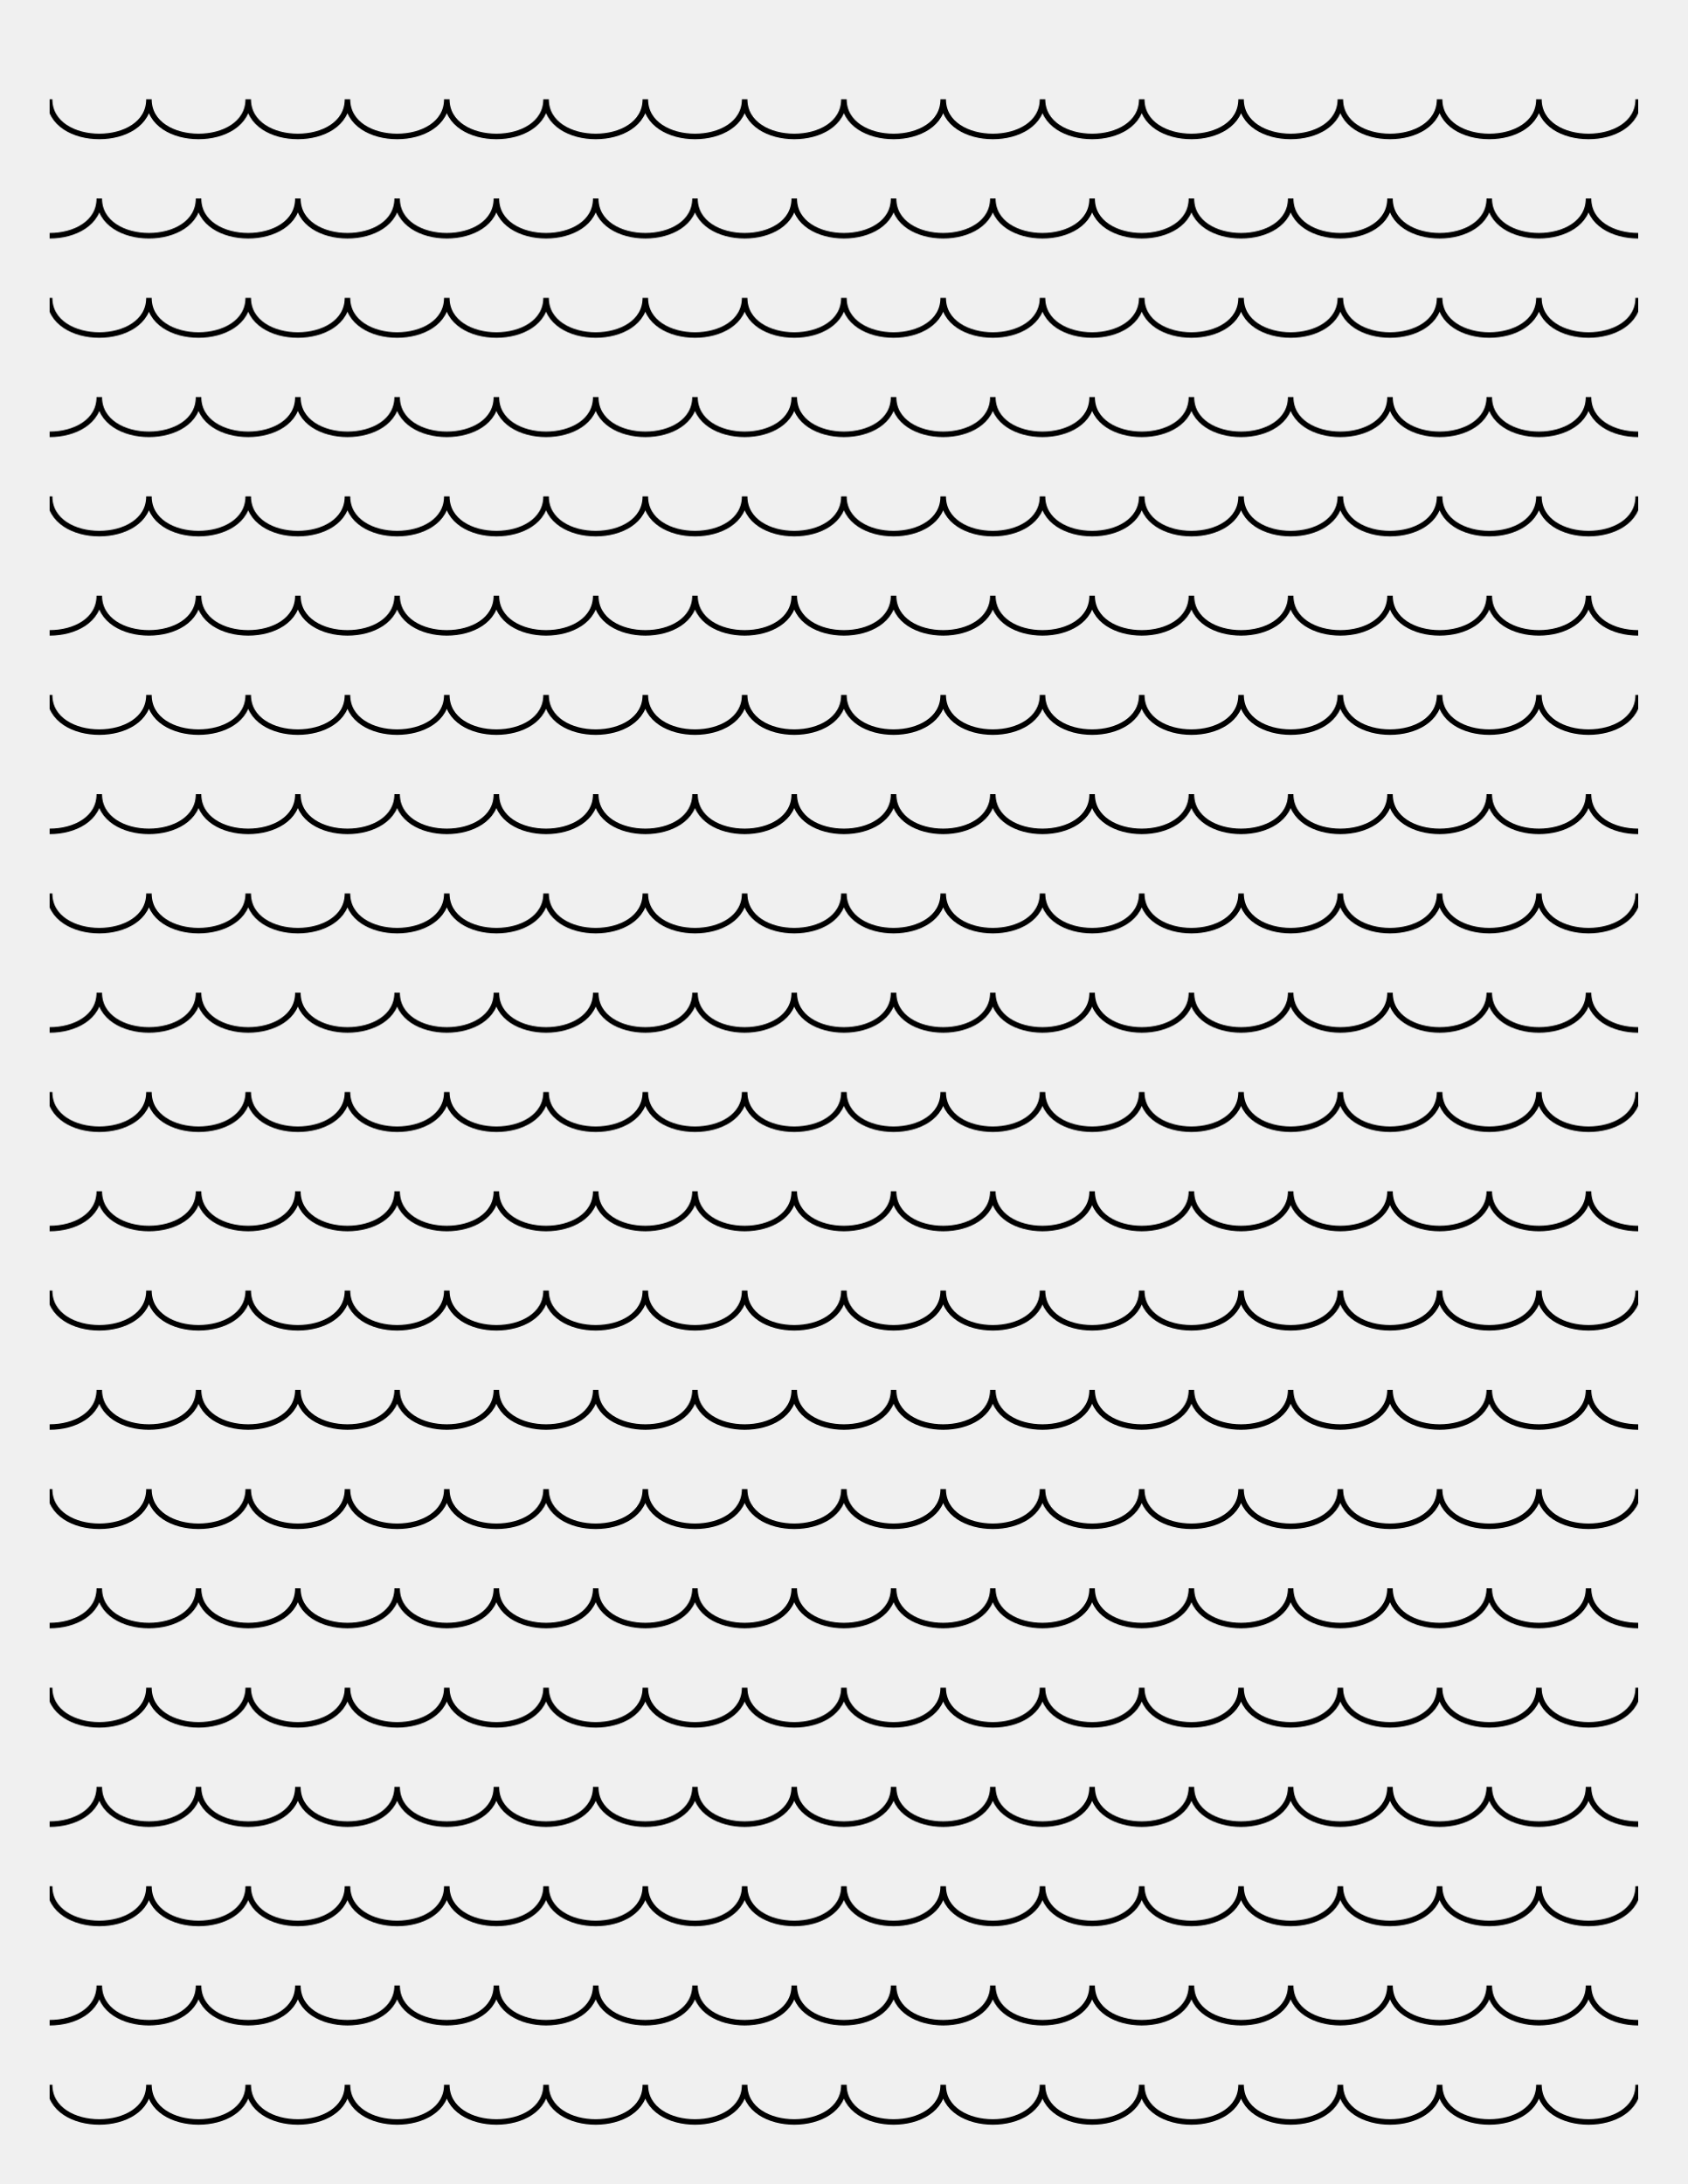
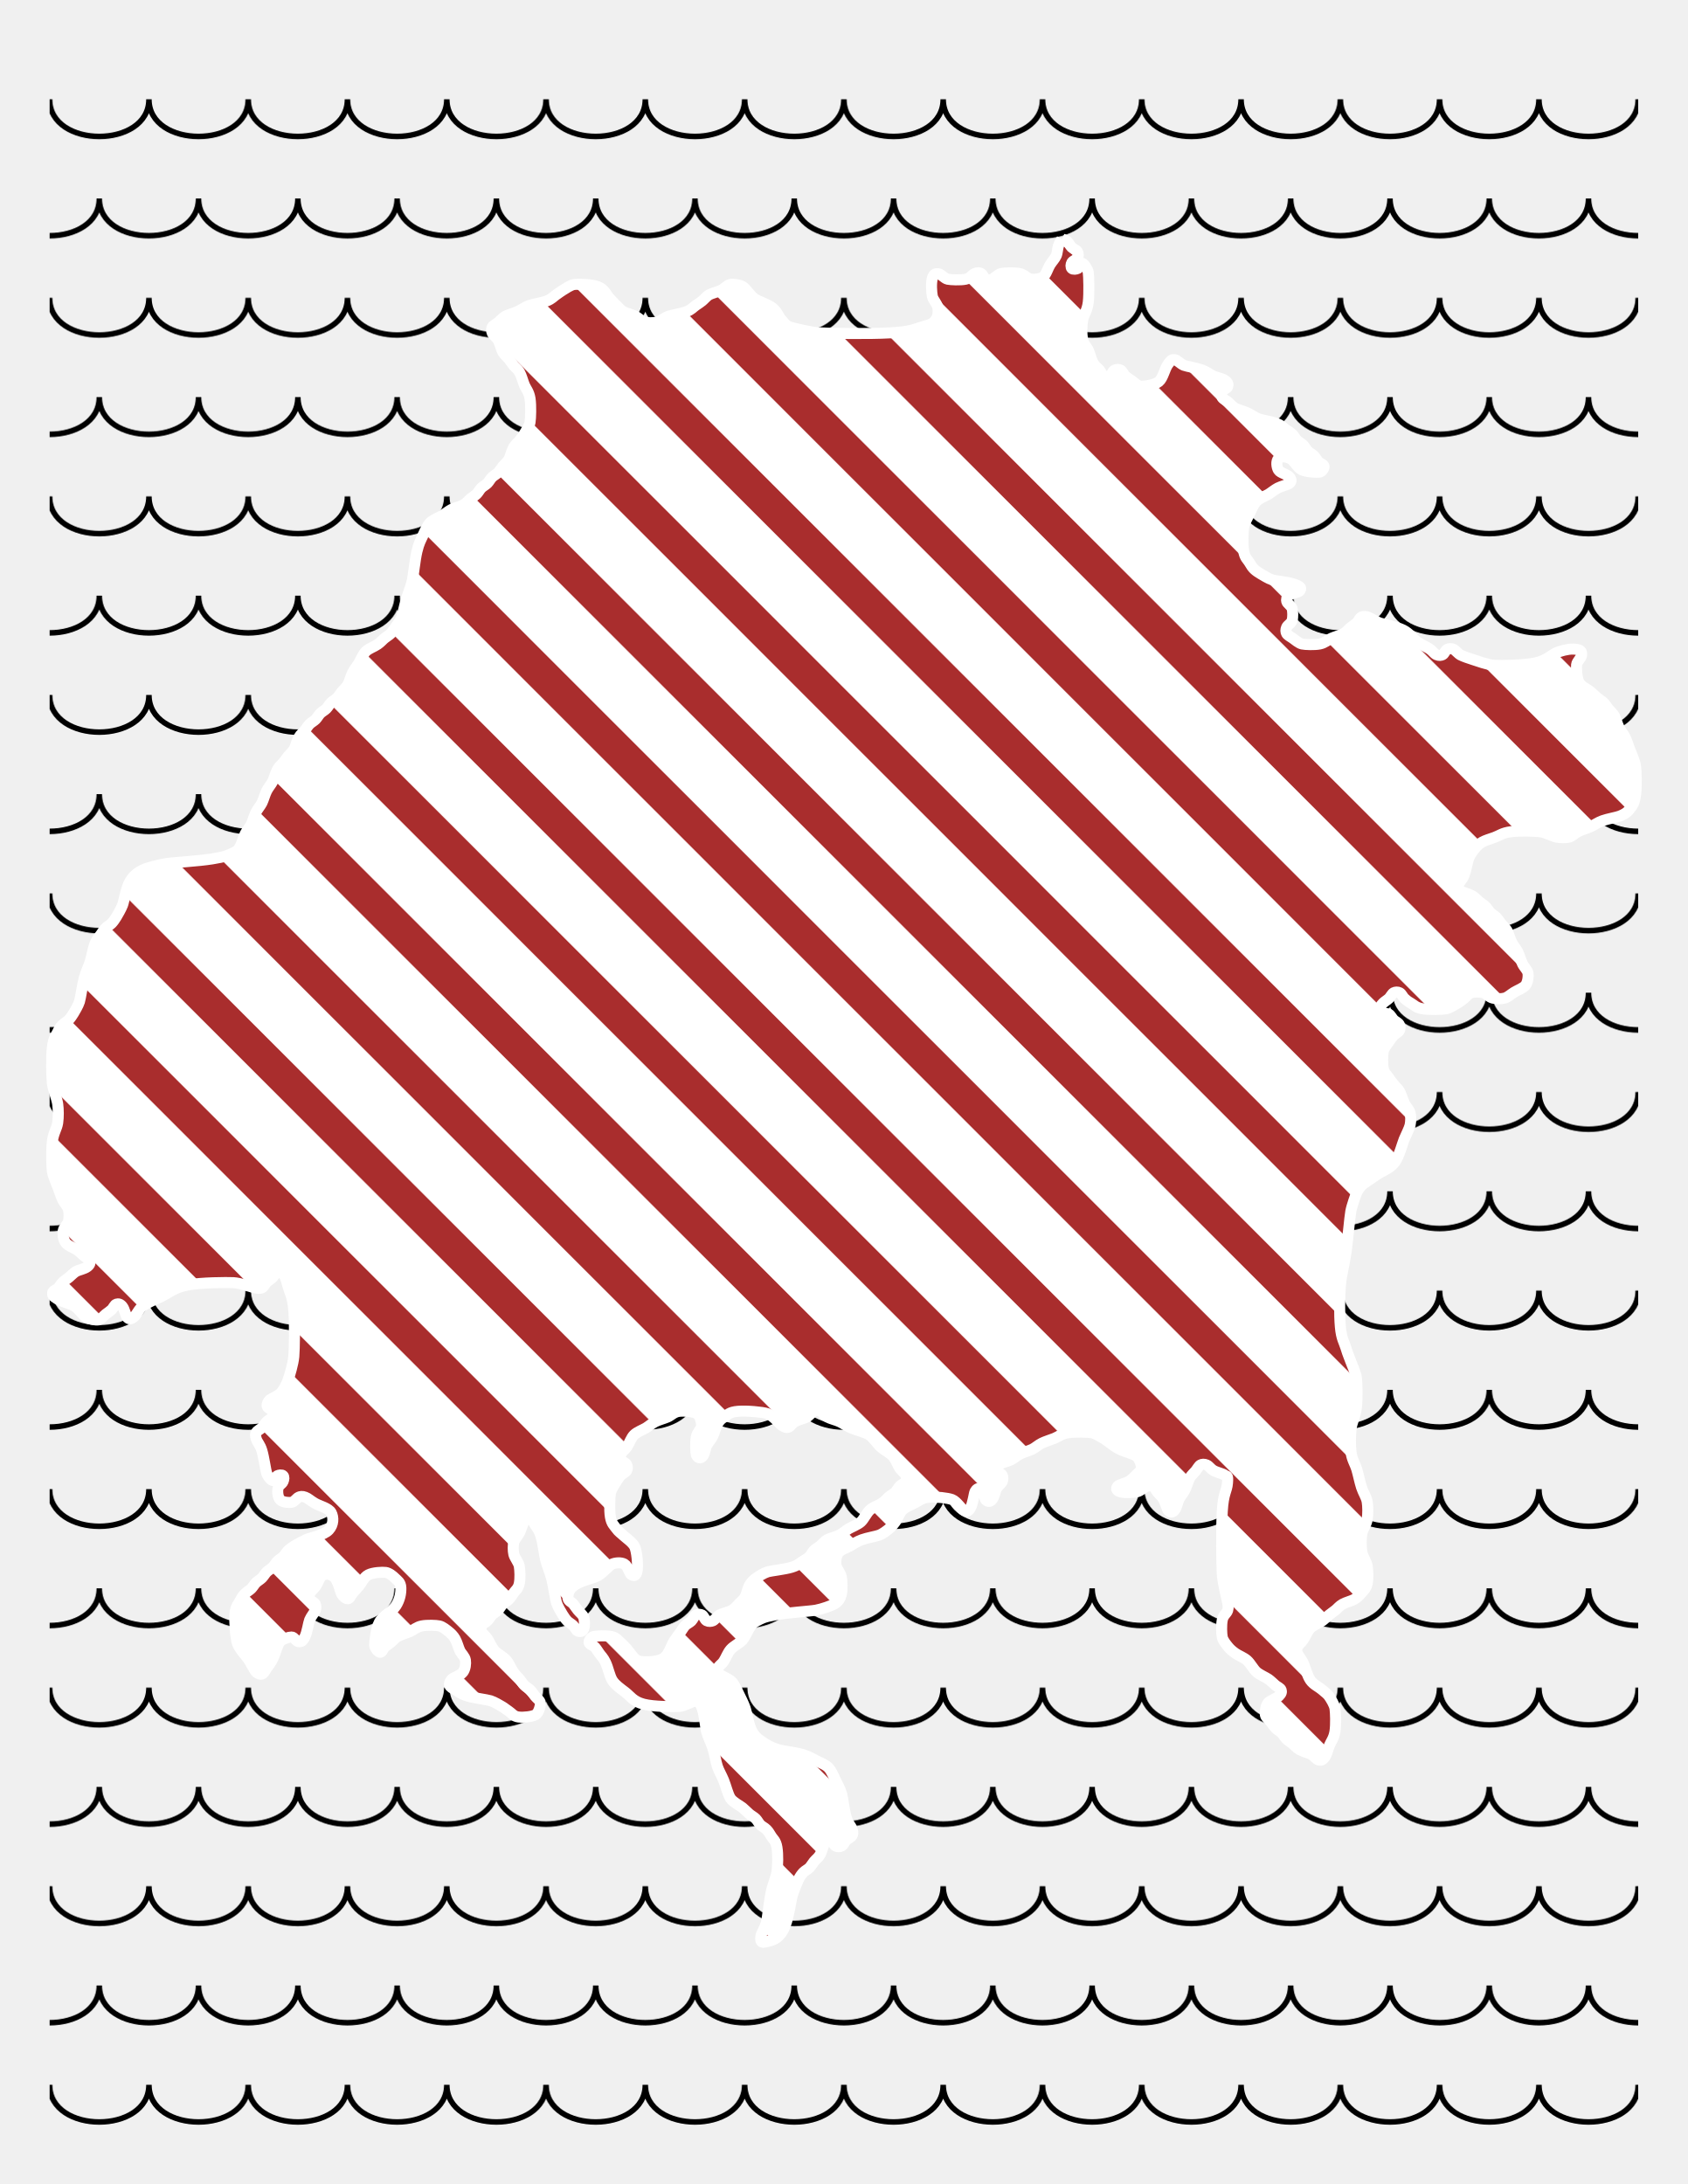
<svg xmlns="http://www.w3.org/2000/svg" baseProfile="full" height="792.0" version="1.1" width="612.0">
  <defs>
    <pattern height="72" id="water" patternUnits="userSpaceOnUse" width="36">
      <path d="M0,0 C0,18 36,18 36,0 M-18.0,36.0 C-18.0,54.0 18.0,54.0 18.0,36.0 M18.0,36.0 C18.0,54.0 54.0,54.0 54.0,36.0" fill="none" stroke="#000000" stroke-width="2" />
    </pattern>
+     <pattern height="48" id="diagonal" patternUnits="userSpaceOnUse" width="48">
+       <rect fill="#FFFFFF" height="48" width="48" x="0" y="0" />
+       <path d="M0,0 l48,48 M-12.0,36.0 l24.0,24.0 M36.0,-12.0 l24.0,24.0" stroke="#A92D2D" stroke-width="12" />
+     </pattern>
  </defs>
  <rect fill="url(#water)" height="756.0" width="576.0" x="18.0" y="18.0" />
+   <path d="M385.097,86.643 C385.642,86.889 386.462,87.069 386.912,87.461 S387.978,89.073 388.556,89.66 S390.318,90.601 390.713,91.314 S391.028,92.958 390.713,93.551 S389.02,94.507 388.64,95.206 S388.184,96.902 388.64,97.359 S390.215,97.648 390.793,97.36 S391.741,95.193 392.451,95.457 S394.422,97.604 394.6,98.777 S394.981,106.378 394.6,109.604 S392.854,114.183 392.536,116.245 S392.146,120.996 392.537,122.978 S394.115,125.85 394.683,127.133 S395.648,130.346 396.345,131.591 S397.932,133.315 398.573,134.086 S399.519,135.867 400.238,136.27 S401.874,136.582 402.465,136.271 S403.429,134.587 404.13,134.217 S405.771,133.896 406.356,134.218 S407.435,135.794 408.023,136.356 S409.621,137.553 410.335,138.022 S412.498,140.025 413.672,140.07 S418.603,139.668 420.164,138.401 S422.253,133.828 423.504,132.088 S425.027,130.362 425.902,130.419 S428.145,132.048 429.245,132.462 S433.872,133.443 435.771,134.134 S438.66,135.763 439.952,136.353 S443.181,137.187 444.298,138.026 S445.338,139.562 445.135,140.244 S443.5,141.224 443.144,141.919 S442.822,143.554 443.146,144.135 S444.683,145.286 445.316,145.811 S446.954,147.535 447.831,148.026 S450.965,149.119 452.261,149.704 S455.118,151.431 456.455,151.918 S461.083,152.857 462.956,153.596 S465.32,155.125 466.314,155.809 S468.007,156.891 468.619,157.489 S469.711,159.111 470.3,159.7 S471.921,160.792 472.511,161.381 S473.603,163.002 474.192,163.591 S475.813,164.685 476.402,165.274 S477.51,166.879 478.084,167.483 S480.032,168.38 480.102,169.166 S479.208,171.11 478.417,171.23 S473.786,171.202 472.034,170.388 S469.408,167.072 467.823,166.31 S464.471,165.416 463.556,166.311 S462.911,169.409 463.555,170.482 S466.661,171.92 467.579,173.012 S468.07,174.802 467.577,175.264 S464.572,176.325 463.363,176.953 S461.022,178.564 459.987,179.204 S456.692,180.663 455.631,181.739 S453.775,184.813 453.096,186.192 S451.202,189.631 450.945,191.263 S450.528,197.287 450.945,199.82 S452.338,202.822 453.046,204.049 S454.125,205.782 454.739,206.396 S456.339,207.648 457.087,208.09 S459.952,209.865 461.319,210.288 S467.281,211.059 469.663,211.982 S471.773,213.459 471.356,214.18 S468.407,215.057 467.412,215.875 S466.405,217.42 466.566,218.122 S468.248,219.741 468.511,220.665 S468.871,223.72 468.51,224.955 S466.89,226.605 466.517,227.501 S466.191,229.157 466.519,229.745 S468.024,230.976 468.713,231.443 S470.939,233.285 472.11,233.535 S476.644,233.905 478.536,233.534 S481.483,232.015 482.783,231.444 S485.937,230.435 487.167,229.745 S488.934,228.189 489.718,227.553 S491.351,226.437 491.96,225.853 S492.944,224.136 493.663,223.765 S495.339,223.549 496.008,223.766 S498.922,225.411 500.263,225.904 S506.382,227.264 508.761,228.457 S512.244,231.568 513.869,232.731 S517.024,234.43 518.297,235.285 S519.941,237.014 520.854,237.421 S522.493,237.723 523.093,237.422 S524.098,235.795 524.799,235.444 S526.422,235.178 527.038,235.445 S528.724,237.063 529.598,237.526 S532.778,238.803 534.181,239.23 S539.48,241.133 541.859,241.257 S552.32,241.32 556.678,240.405 S562.517,237.229 565.212,236.353 S569.805,235.198 571.763,235.501 S573.488,236.813 573.474,237.632 S571.776,239.894 571.663,241.048 S571.642,245.677 572.518,247.384 S575.441,249.757 576.67,250.801 S578.442,252.43 579.234,253.09 S580.872,254.204 581.469,254.801 S582.648,256.381 583.18,257.037 S584.863,258.724 585.361,259.603 S586.447,262.669 587.072,263.911 S588.717,266.241 589.252,267.334 S590.472,270.492 590.963,271.857 S592.798,275.961 593.035,277.848 S593.469,285.241 593.034,288.366 S591.854,292.16 590.854,293.503 S588.585,295.413 587.429,295.899 S582.916,296.934 581.057,297.614 S578.089,299.203 576.773,299.792 S573.642,300.888 572.363,301.505 S570.096,303.27 568.933,303.573 S565.747,303.822 564.414,303.574 S560.293,301.838 558.412,301.616 S551.001,301.225 547.859,301.617 S543.647,303.036 541.856,303.683 S538.641,304.69 537.394,305.399 S535.484,306.894 534.819,307.685 S533.05,309.98 532.588,311.118 S531.573,315.591 530.872,317.422 S529.099,319.686 528.864,320.855 S529.151,322.682 529.722,323.14 S532.689,324.185 533.849,324.859 S535.639,326.396 536.425,327.033 S538.053,328.158 538.654,328.751 S539.785,330.337 540.373,330.925 S541.962,332.052 542.546,332.644 S543.734,334.216 544.265,334.872 S545.939,336.571 546.438,337.451 S547.534,340.502 548.157,341.74 S549.784,344.088 550.329,345.179 S551.443,348.259 552.048,349.523 S553.877,351.782 554.052,352.963 S553.967,356.192 553.191,357.25 S550.27,359.057 549.017,359.83 S546.746,361.627 545.577,361.945 S542.498,362.262 541.235,361.946 S538.943,360.29 537.793,360 S534.739,359.632 533.508,360.001 S531.714,361.46 530.924,362.059 S529.299,363.344 528.529,363.779 S525.637,365.606 524.225,365.836 S518.354,366.238 515.884,365.836 S512.824,364.487 511.58,363.779 S509.879,362.652 509.241,362.059 S508.229,360.378 507.517,360.002 S505.923,359.698 505.348,360.002 S504.202,361.498 503.625,362.058 S502.044,363.193 501.456,363.78 S500.313,365.353 499.734,365.949 S498.063,366.965 497.679,367.672 S497.243,369.291 497.679,369.727 S499.185,370.009 499.734,369.727 S500.76,368.134 501.456,367.786 S503.049,367.484 503.625,367.787 S504.779,369.273 505.348,369.842 S507.026,370.853 507.402,371.565 S507.705,373.157 507.402,373.732 S505.9,374.872 505.348,375.458 S504.097,377.023 503.625,377.739 S501.821,380.009 501.572,381.187 S501.183,385.62 501.572,387.461 S502.967,389.902 503.625,390.91 S504.809,392.564 505.349,393.248 S507.017,394.955 507.516,395.836 S508.633,398.87 509.24,400.113 S510.99,402.398 511.293,403.564 S511.585,406.71 511.292,408.012 S509.769,411.631 509.125,413.186 S507.329,419.408 505.676,421.567 S501.289,424.59 499.405,425.879 S496.975,427.494 495.955,428.217 S494.264,429.322 493.674,429.946 S492.297,431.612 491.948,432.456 S490.164,437.222 489.782,439.358 S488.68,449.747 488.057,454.18 S486.284,462.59 486.005,466.253 S485.602,476.687 486.005,481.132 S487.363,486.59 488.057,488.898 S489.278,492.246 489.781,493.689 S491.598,497.83 491.833,499.73 S492.167,507.169 491.834,510.332 S490.177,515.712 489.896,518.096 S489.538,524.186 489.897,526.761 S491.399,530.968 491.949,532.801 S493.05,537.421 493.673,539.357 S495.435,542.889 495.725,544.534 S496.045,549.11 495.725,551.033 S494.059,554.574 493.788,556.21 S493.469,560.786 493.788,562.709 S495.452,566.249 495.726,567.885 S496.126,572.397 495.724,574.27 S494.384,576.782 493.615,577.72 S491.92,579.476 491.028,580.001 S487.996,581.049 486.809,581.727 S485.012,583.262 484.222,583.894 S482.607,585.079 481.941,585.62 S480.189,587.253 479.353,587.844 S476.183,589.381 475.133,590.431 S473.39,593.428 472.547,594.65 S470.832,596.317 470.437,597.238 S470.197,598.917 470.437,599.576 S472.02,601.933 472.547,603.025 S473.965,607.631 475.133,609.299 S478.118,611.677 479.354,612.749 S481.329,614.323 481.939,615.201 S483.814,618.091 484.05,619.512 S484.427,625.41 484.05,627.898 S482.616,631.518 481.996,633.068 S481.116,636.249 480.273,637.347 S478.745,638.374 478.048,638.21 S476.323,636.682 475.463,636.212 S472.428,635.169 471.24,634.49 S469.442,632.958 468.655,632.321 S467.031,631.191 466.43,630.598 S465.294,629.017 464.706,628.429 S463.12,627.298 462.537,626.706 S461.332,625.148 460.816,624.48 S458.978,622.863 458.816,621.896 S458.924,618.724 459.676,617.671 S462.661,616.092 463.676,615.088 S464.743,613.547 464.535,612.861 S463.091,611.66 462.479,611.139 S460.735,609.499 459.897,608.912 S456.739,607.322 455.613,606.33 S453.398,603.183 452.171,602.102 S449.106,600.394 447.886,599.52 S445.964,597.991 445.305,597.18 S443.448,594.923 443.19,593.739 S442.819,589.3 443.189,587.45 S444.785,585.139 445.136,584.005 S445.261,582.006 445.136,581.162 S443.373,573.99 443.188,570.846 S442.797,554.892 443.187,548.071 S444.832,540.893 445.081,537.757 S444.861,535.598 444.221,535.026 S441.265,533.963 440.098,533.303 S438.431,531.632 437.521,531.242 S435.881,530.926 435.292,531.242 S434.096,532.73 433.573,533.36 S431.898,535.056 431.4,535.936 S430.306,538.99 429.682,540.229 S428.065,542.578 427.507,543.662 S426.71,546.814 425.79,547.79 S424.066,548.262 423.615,547.791 S422.569,544.861 421.898,543.717 S420.368,541.922 419.723,541.144 S418.729,539.407 418.006,539.023 S416.369,538.8 415.72,539.022 S413.451,540.741 412.291,540.978 S407.913,541.5 406.145,540.978 S404.856,539.425 405.288,538.911 S408.187,537.87 409.313,537.196 S411.177,535.703 411.882,534.964 S413.853,533.372 413.896,532.394 S413.225,529.043 412.184,528.146 S407.779,526.476 405.975,525.576 S403.568,524.027 402.549,523.343 S400.881,522.07 400.099,521.631 S397.226,519.789 395.818,519.56 S389.875,519.177 387.369,519.56 S383.78,521.023 382.235,521.631 S379.054,522.707 377.766,523.342 S375.432,524.978 374.343,525.523 S371.238,526.605 369.981,527.234 S367.645,528.862 366.561,529.415 S363.437,530.295 362.358,531.125 S361.317,532.629 361.502,533.307 S363.081,534.324 363.418,535.017 S363.683,536.638 363.417,537.253 S361.828,538.954 361.34,539.815 S360.55,542.949 359.633,543.917 S357.912,544.382 357.448,543.918 S356.746,540.811 355.741,540.026 S353.903,540.266 353.556,540.878 S352.802,545.287 351.848,546.907 S350.182,548.078 349.505,547.76 S346.874,544.423 345.242,543.808 S339.305,542.727 336.758,542.957 S333.134,544.315 331.644,545.039 S328.314,546.522 327.217,547.594 S325.531,550.653 324.659,551.866 S323.114,553.755 322.315,554.421 S320.044,556.206 318.909,556.662 S314.364,557.675 312.497,558.365 S309.5,559.9 308.243,560.606 S304.854,561.958 303.966,563.159 S302.947,566.212 303.114,567.54 S304.798,570.413 305.047,571.791 S305.502,576.341 305.045,578.212 S303.71,580.955 302.649,581.612 S297.97,583.514 295.854,583.906 S285.494,584.804 281.115,585.606 S276.232,586.871 274.322,587.851 S272.416,589.529 271.773,590.397 S270.225,593.605 269.225,594.735 S266.023,596.899 264.936,598.129 S263.236,601.218 262.393,602.469 S260.544,604.056 260.297,605.014 S260.614,606.802 261.144,607.31 S264.316,608.794 265.337,609.854 S267.183,612.929 267.878,614.298 S269.616,617.802 270.176,619.378 S271.433,625.578 272.717,627.924 S275.649,631.109 277.164,632.156 S280.631,634.029 282.24,634.504 S288.315,635.469 290.843,636.197 S294.429,637.7 295.916,638.447 S299.281,639.897 300.368,640.984 S302.213,644.062 302.904,645.435 S304.693,648.905 305.155,650.503 S306.098,656.56 306.844,659.072 S308.518,661.945 308.951,663.292 S309.277,665.017 308.951,665.642 S307.416,666.756 306.843,667.329 S305.869,669.053 305.157,669.439 S303.542,669.738 302.951,669.44 S302.012,667.688 301.265,667.472 S299.49,667.752 299.059,668.315 S298.056,671.357 297.374,672.539 S295.801,674.284 295.166,675.064 S294.076,676.72 293.483,677.32 S291.845,678.398 291.274,679.005 S289.975,680.645 289.591,681.448 S287.84,685.517 287.287,687.33 S285.892,696.62 283.927,700.039 S279.78,703.653 277.57,704.238 S275.851,702.965 275.891,702.166 S277.548,698.718 277.919,697.132 S278.929,689.516 279.595,686.294 S281.415,681.079 281.718,678.747 S282.144,672.573 281.719,669.977 S280.302,667.005 279.594,665.786 S278.521,664.056 277.919,663.433 S276.291,662.347 275.702,661.757 S274.621,660.126 274.028,659.54 S272.413,658.407 271.765,657.866 S270.045,656.208 269.256,655.557 S265.842,653.567 264.905,652.214 S263.202,647.592 262.398,645.641 S260.658,642.194 260.133,640.629 S259.077,635.901 258.462,633.92 S256.727,629.889 256.24,628.078 S255.484,621.921 254.57,619.447 S253.175,617.023 252.129,616.944 S248.131,618.719 246.296,618.821 S237.1,618.985 233.333,617.987 S228.574,615.065 226.67,613.622 S223.111,611.01 222.087,609.46 S220.504,604.801 219.589,602.906 S218.009,600.57 217.318,599.578 S216.24,597.888 215.656,597.264 S213.678,596.392 213.594,595.602 S214.467,593.664 215.254,593.455 S219.811,593.032 221.697,593.455 S224.091,594.893 225.017,595.645 S226.725,597.386 227.457,598.132 S229.886,601.899 231.602,602.352 S238.012,602.812 240.293,601.524 S243.162,597.012 244.435,595.106 S246.085,592.788 246.793,591.795 S247.851,590.087 248.449,589.476 S250.09,588.406 250.687,587.822 S251.627,586.059 252.34,585.664 S253.987,585.346 254.579,585.663 S255.528,587.369 256.232,587.742 S257.888,588.023 258.511,587.741 S260.13,586.062 260.992,585.584 S264.162,584.628 265.385,583.929 S267.154,582.367 267.868,581.652 S269.642,580.044 270.144,579.167 S271.093,575.995 271.802,574.78 S273.331,572.9 274.16,572.293 S276.952,570.435 278.308,570.019 S284.45,569.128 286.986,568.359 S289.924,566.854 291.137,566.128 S292.872,565.068 293.493,564.466 S294.563,562.824 295.156,562.237 S296.773,561.108 297.427,560.574 S299.048,558.838 299.923,558.345 S303.074,557.322 304.336,556.681 S306.635,555.043 307.665,554.411 S310.969,552.925 312.118,551.912 S314.218,548.641 315.45,547.548 S318.605,545.911 319.856,545.048 S321.577,543.425 322.358,542.78 S324.024,541.705 324.625,541.111 S325.711,539.485 326.294,538.889 S328.04,537.933 328.427,537.219 S328.709,535.571 328.427,534.953 S326.809,533.27 326.25,532.446 S324.756,529.18 323.742,528.051 S320.544,525.819 319.303,524.705 S316.651,521.297 315.12,520.314 S310.484,518.658 308.557,517.803 S305.669,516.134 304.371,515.541 S301.185,514.547 299.938,513.865 S298.327,512.139 297.424,511.741 S295.75,511.462 295.117,511.741 S293.464,513.385 292.601,513.864 S289.488,514.872 288.265,515.541 S286.696,517.379 285.746,517.615 S283.947,517.206 283.302,516.776 S280.128,513.222 278.262,512.631 S270.783,511.532 267.579,511.792 S263.928,513.042 262.536,513.91 S260.671,515.534 260.139,516.432 S259.088,519.548 258.456,520.804 S256.801,523.096 256.247,524.169 S255.579,527.455 254.564,528.348 S252.644,528.159 252.452,527.505 S252.111,523.039 252.451,521.169 S254.332,518.346 254.37,516.958 S253.854,513.392 252.683,512.642 S248.224,511.579 246.308,511.799 S243.383,513.301 242.091,513.86 S238.911,514.905 237.634,515.547 S235.293,517.158 234.258,517.799 S230.974,519.267 229.9,520.332 S228.214,523.403 227.367,524.64 S225.624,526.265 225.214,527.174 S224.908,528.823 225.214,529.424 S226.858,530.416 227.218,531.116 S227.531,532.735 227.217,533.316 S225.67,534.419 225.116,535.009 S223.858,536.605 223.424,537.357 S221.556,540.192 221.325,541.59 S220.902,547.571 221.326,550.084 S222.66,553.15 223.474,554.319 S225.259,556.06 226.015,556.816 S229.541,559.395 230.207,561.054 S231.364,566.892 231.054,569.385 S229.69,571.427 228.959,571.082 S227.631,567.873 226.413,567.196 S223.193,566.663 221.974,567.199 S218.606,570.416 216.881,571.384 S210.689,573.211 208.464,574.779 S206.05,577.612 205.917,579.114 S207.278,580.895 207.854,581.664 S209.025,583.283 209.552,583.958 S211.348,585.564 211.641,586.508 S212.121,589.527 211.641,590.684 S210.198,591.736 209.553,591.534 S208.426,590.05 207.852,589.499 S206.239,588.396 205.662,587.796 S204.401,586.2 203.959,585.451 S202.187,582.568 201.771,581.193 S200.711,575.145 200.067,572.596 S198.405,567.863 197.879,565.782 S196.936,559.704 196.175,557.189 S194.73,554.158 193.988,552.928 S193.069,551.012 192.282,550.742 S190.525,551.036 190.096,551.594 S188.997,554.587 188.391,555.808 S186.619,558.062 186.311,559.221 S186.017,562.349 186.311,563.643 S188.027,566.524 188.283,567.911 S188.68,572.428 188.282,574.304 S186.868,576.721 186.205,577.72 S185.095,579.396 184.497,580.01 S182.902,581.131 182.314,581.719 S181.193,583.314 180.605,583.902 S179.011,585.024 178.422,585.612 S177.293,587.197 176.713,587.794 S175.014,588.79 174.639,589.504 S174.368,591.126 174.64,591.739 S176.203,593.48 176.767,594.306 S178.338,597.485 179.333,598.613 S182.502,600.808 183.585,602.036 S185.292,605.108 186.153,606.341 S187.738,608.121 188.387,608.91 S189.507,610.542 190.1,611.143 S191.695,612.265 192.278,612.857 S193.478,614.419 193.99,615.09 S195.915,616.691 195.95,617.66 S195.373,621.08 194.237,621.797 S189.898,622.877 188.032,622.653 S185.61,621.279 184.603,620.64 S182.929,619.375 182.152,618.926 S179.243,617.174 177.864,616.75 S171.94,615.787 169.489,615.034 S166.437,613.602 165.201,612.858 S163.289,611.93 163.026,611.141 S163.372,609.414 163.882,608.911 S167.072,607.503 167.901,606.336 S168.952,603.341 168.758,602.041 S167.268,599.682 166.749,598.607 S165.731,595.513 165.032,594.314 S163.546,592.393 162.747,591.738 S160.495,589.876 159.311,589.62 S154.829,589.257 152.957,589.62 S149.972,591.109 148.662,591.682 S145.538,592.713 144.316,593.4 S142.523,594.936 141.737,595.573 S140.132,596.721 139.509,597.29 S138.544,599.324 137.79,599.183 S135.863,597.573 135.842,596.603 S136.342,590.501 137.561,588.251 S142.271,584.408 143.628,582.233 S145.415,577.779 145.345,575.775 S144.132,573.19 143.286,572.335 S141.048,570.375 139.847,570.22 S135.254,570.213 133.559,571.08 S131.164,573.973 130.117,575.196 S128.515,576.998 127.835,577.775 S126.902,579.72 126.112,579.776 S124.331,578.773 123.885,578.057 S122.683,573.446 121.303,572.055 S118.251,570.653 117.076,571.195 S115.323,574.033 114.494,575.196 S112.784,576.861 112.381,577.777 S112.085,579.404 112.38,580.003 S113.983,581.026 114.323,581.727 S114.553,583.365 114.322,584.009 S112.707,586.334 112.266,587.454 S111.403,591.902 110.543,593.62 S109.163,595.342 108.318,595.344 S106.664,593.628 105.733,593.63 S102.404,594.318 101.51,595.354 S99.823,599.725 98.925,601.517 S97.413,603.96 96.7,604.962 S95.755,606.827 94.975,607.073 S93.237,606.736 92.751,606.211 S90.987,603.147 90.166,601.875 S86.691,597.939 86.058,595.843 S84.969,588.538 85.197,585.405 S86.459,581.725 87.193,580.232 S88.309,578.481 88.916,577.837 S90.496,576.698 91.084,576.111 S92.221,574.531 92.808,573.944 S94.388,572.806 94.975,572.219 S96.113,570.639 96.7,570.052 S98.28,568.914 98.867,568.327 S100.005,566.747 100.592,566.16 S102.171,565.022 102.759,564.435 S103.885,562.843 104.486,562.268 S106.077,560.992 106.824,560.542 S109.806,558.875 111.134,558.261 S117.44,556.752 119.228,554.811 S120.976,550.22 120.09,548.54 S115.886,546.151 114.106,545.091 S111.802,543.354 110.658,542.925 S108.975,542.673 108.319,542.923 S106.68,544.659 105.732,544.803 S102.517,544.829 101.628,543.94 S100.576,541.08 100.765,539.836 S102.288,538.14 102.645,537.25 S103.085,535.594 102.643,535.141 S101.149,534.878 100.592,535.138 S99.591,537.057 98.867,536.904 S97.044,535.268 96.701,534.316 S95.703,528.517 94.976,526.108 S93.346,523.166 92.924,521.797 S92.608,520.085 92.924,519.459 S94.416,518.309 94.976,517.732 S96.121,516.162 96.7,515.565 S98.376,514.551 98.752,513.84 S99.036,512.259 98.753,511.673 S97.063,510.689 96.872,509.948 S97.222,508.222 97.735,507.724 S100.85,506.201 101.84,505.134 S103.895,502.011 104.426,500.514 S106.314,494.546 106.536,491.892 S106.94,480.221 106.536,475.242 S105.218,469.176 104.483,466.622 S103.608,463.288 102.759,462.116 S101.264,461.056 100.592,461.251 S99.44,462.7 98.867,463.247 S97.296,464.391 96.7,464.97 S95.699,466.675 94.973,467.023 S93.164,467.162 92.406,467.024 S87.042,465.241 84.65,465.141 S72.905,465.059 67.991,466.004 S61.322,468.845 58.512,470.169 S53.644,472.267 51.838,473.614 S49.696,476.785 48.388,477.723 S46.594,478.204 46.106,477.724 S45.194,474.787 44.381,473.785 S42.885,472.729 42.213,472.925 S41.066,474.381 40.489,474.923 S38.932,476.128 38.264,476.644 S36.646,478.484 35.679,478.643 S32.491,478.444 31.341,477.782 S28.544,474.628 27.036,473.67 S22.541,472.134 20.811,471.088 S19.041,469.705 19.089,468.862 S20.498,467.706 21.032,467.139 S22.162,465.552 22.753,464.969 S24.323,463.779 24.98,463.247 S26.686,461.585 27.561,461.077 S30.622,460.18 31.677,459.356 S32.743,457.854 32.537,457.185 S31.091,455.985 30.478,455.463 S28.73,453.832 27.9,453.236 S24.637,451.836 23.781,450.655 S22.747,447.669 22.921,446.369 S24.534,444.073 24.812,442.928 S25.145,439.844 24.811,438.585 S23.267,436.231 22.751,435.144 S21.522,431.995 21.033,430.632 S19.207,426.509 18.972,424.615 S18.619,417.186 18.971,414.03 S20.618,409.277 20.921,407.154 S21.193,402.378 20.921,400.357 S19.199,395.006 18.97,392.625 S18.554,383.783 18.971,380.027 S20.256,375.756 21.034,374.015 S22.138,372.22 22.751,371.563 S24.35,370.444 24.925,369.843 S26.201,368.254 26.642,367.503 S28.397,364.592 28.817,363.211 S29.86,357.237 30.534,354.73 S32.139,350.554 32.71,348.725 S33.691,344.122 34.425,342.252 S35.916,339.828 36.602,338.82 S37.719,337.149 38.317,336.534 S39.918,335.417 40.494,334.817 S41.763,333.224 42.209,332.476 S43.927,329.546 44.441,328.191 S45.714,322.095 47.014,319.808 S49.952,316.373 51.642,315.524 S57.577,313.604 60.206,313.182 S71.951,312.272 76.93,311.467 S82.456,310.254 84.636,309.234 S86.621,307.589 87.195,306.666 S88.284,303.602 88.91,302.36 S90.546,300.026 91.09,298.937 S92.173,295.833 92.802,294.576 S94.438,292.243 94.982,291.154 S96.064,288.049 96.693,286.792 S98.327,284.458 98.875,283.371 S99.899,280.272 100.585,279.061 S102.135,277.284 102.767,276.496 S103.94,274.875 104.476,274.207 S106.159,272.521 106.659,271.643 S107.685,268.579 108.368,267.383 S109.915,265.606 110.551,264.821 S111.666,263.185 112.259,262.584 S113.856,261.464 114.444,260.876 S115.562,259.279 116.151,258.691 S117.748,257.573 118.336,256.985 S119.454,255.387 120.042,254.799 S121.644,253.685 122.228,253.093 S123.402,251.51 123.934,250.854 S125.624,249.175 126.121,248.297 S127.192,245.216 127.825,243.974 S129.421,241.606 130.065,240.567 S131.559,237.312 132.62,236.242 S135.672,234.546 136.894,233.687 S138.66,232.094 139.448,231.446 S141.096,230.344 141.689,229.743 S142.908,228.157 143.391,227.45 S145.141,225.178 145.582,224.047 S146.714,219.43 147.283,217.474 S149.009,212.767 149.474,210.674 S150.425,203.134 151.174,199.97 S152.622,195.756 153.418,194.023 S154.883,190.641 155.966,189.535 S159.02,187.781 160.302,186.986 S162.61,185.296 163.697,184.741 S166.819,183.731 168.036,183.043 S169.799,181.484 170.581,180.848 S172.226,179.745 172.827,179.152 S173.935,177.544 174.524,176.956 S176.131,175.849 176.72,175.26 S177.826,173.652 178.415,173.064 S180.028,171.961 180.612,171.369 S181.774,169.776 182.306,169.121 S184.006,167.457 184.505,166.582 S185.512,163.487 186.198,162.283 S187.773,160.535 188.397,159.743 S189.651,158.11 190.088,157.346 S191.961,154.517 192.191,153.119 S192.583,147.097 192.191,144.559 S190.697,141.02 190.088,139.49 S189.094,136.284 188.399,135.036 S186.827,133.286 186.196,132.502 S185.044,130.868 184.507,130.201 S182.801,128.545 182.303,127.67 S181.29,124.572 180.617,123.357 S178.906,121.731 178.507,120.827 S178.182,119.166 178.507,118.573 S180.033,117.412 180.665,116.887 S182.314,115.172 183.192,114.68 S186.315,113.579 187.607,112.996 S190.476,111.275 191.815,110.788 S196.431,109.843 198.3,109.105 S200.663,107.567 201.666,106.895 S203.335,105.652 204.111,105.214 S206.914,103.278 208.313,103.143 S214.479,103.029 216.878,103.983 S219.828,106.94 221.078,108.22 S222.728,110.012 223.476,110.739 S225.113,112.495 225.995,112.998 S229.113,114.056 230.377,114.676 S232.582,116.488 233.731,116.799 S236.903,117.119 238.207,116.8 S241.069,115.147 242.397,114.675 S247.033,113.741 248.91,113 S251.265,111.462 252.26,110.783 S253.937,109.65 254.613,109.109 S256.248,107.384 257.124,106.891 S260.248,105.835 261.517,105.218 S263.693,103.319 264.861,103.132 S268.17,103.268 269.346,103.967 S272.058,107.23 273.523,108.276 S278.324,110.257 280.056,111.615 S282.296,114.777 283.397,116.017 S285.124,118.154 286.188,118.52 S293.715,120.503 297.026,120.7 S315.088,121.151 322.81,120.701 S331.051,119.495 334.474,118.519 S338.22,117.277 339.23,116.021 S340.25,112.914 340.066,111.568 S338.31,108.77 338.052,107.408 S337.54,102.808 338.053,100.935 S339.448,99.224 340.281,99.271 S342.467,101.019 343.604,101.248 S348.212,101.649 350.128,101.248 S352.347,99.587 353.449,99.184 S355.148,98.863 355.765,99.183 S356.719,100.883 357.424,101.25 S359.088,101.49 359.74,101.251 S361.907,99.421 363.055,99.181 S367.697,98.813 369.637,99.18 S372.407,101.021 373.777,101.213 S377.156,101.2 378.25,100.385 S379.942,97.311 380.732,96.032 S382.489,93.835 382.971,92.743 S383.422,90.167 383.789,89.113 S384.705,87.384 385.097,86.643" fill="url(#diagonal)" stroke="#FFFFFF" stroke-width="4" />
</svg>
